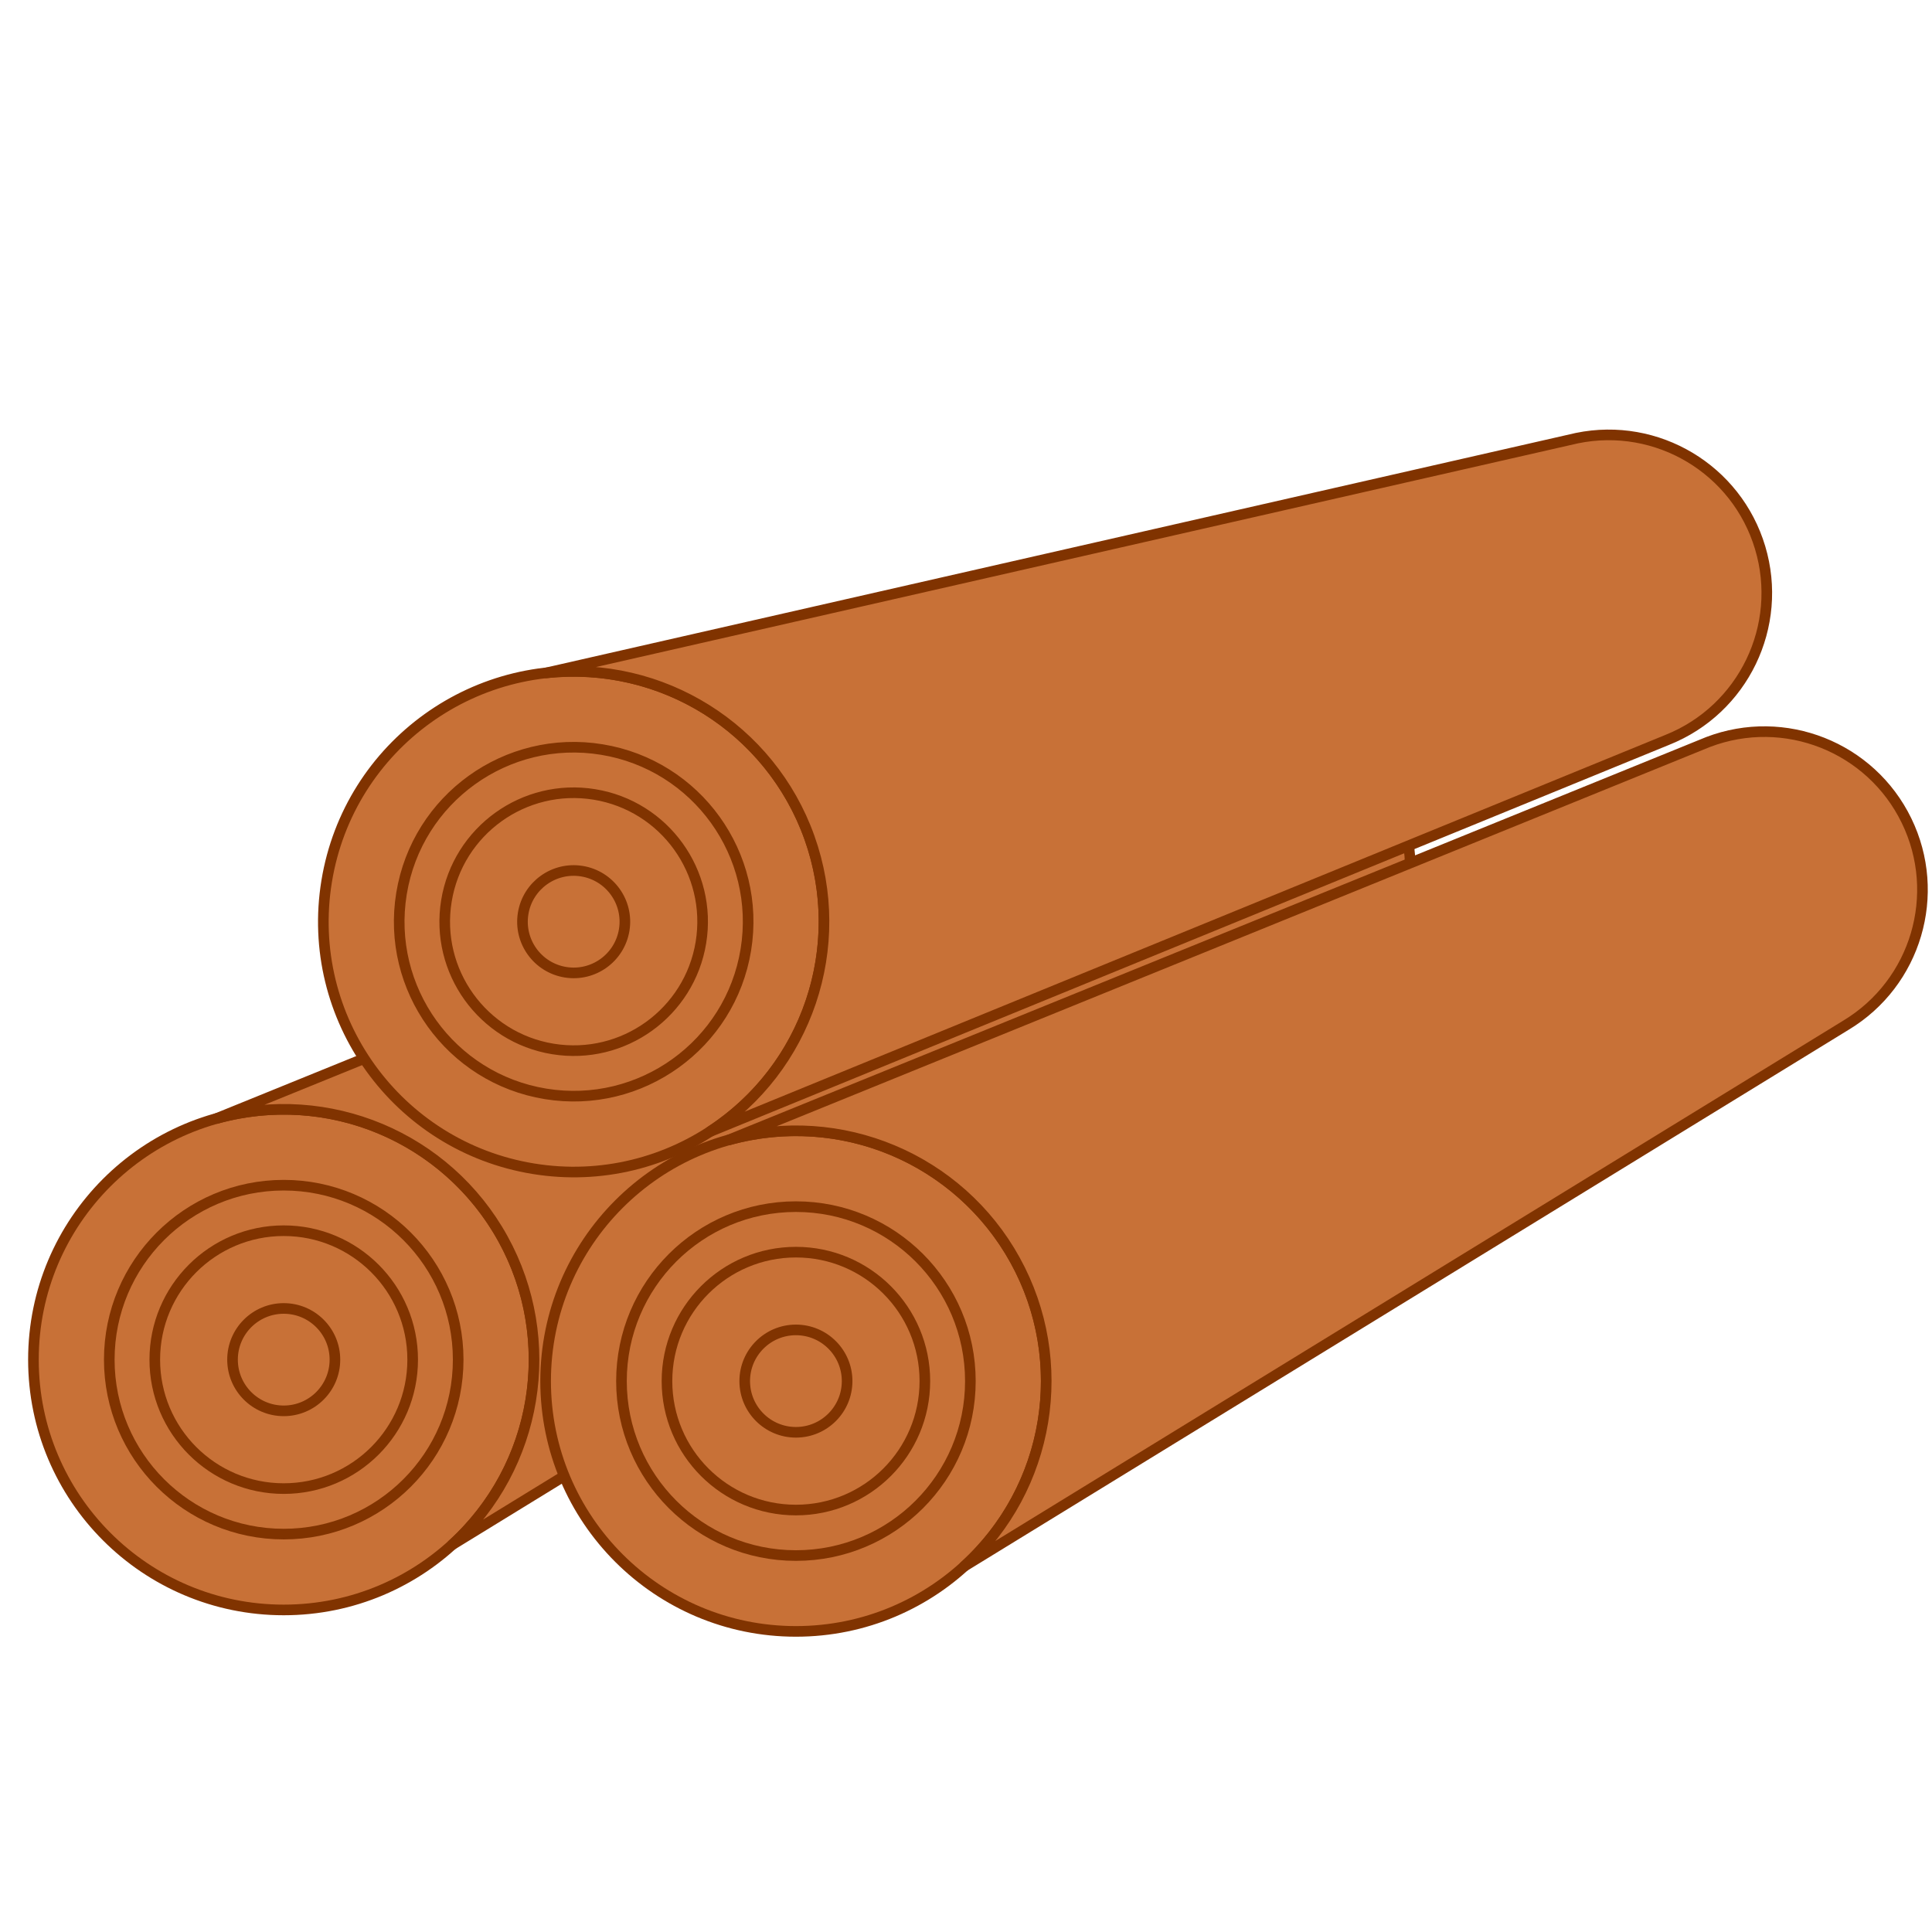
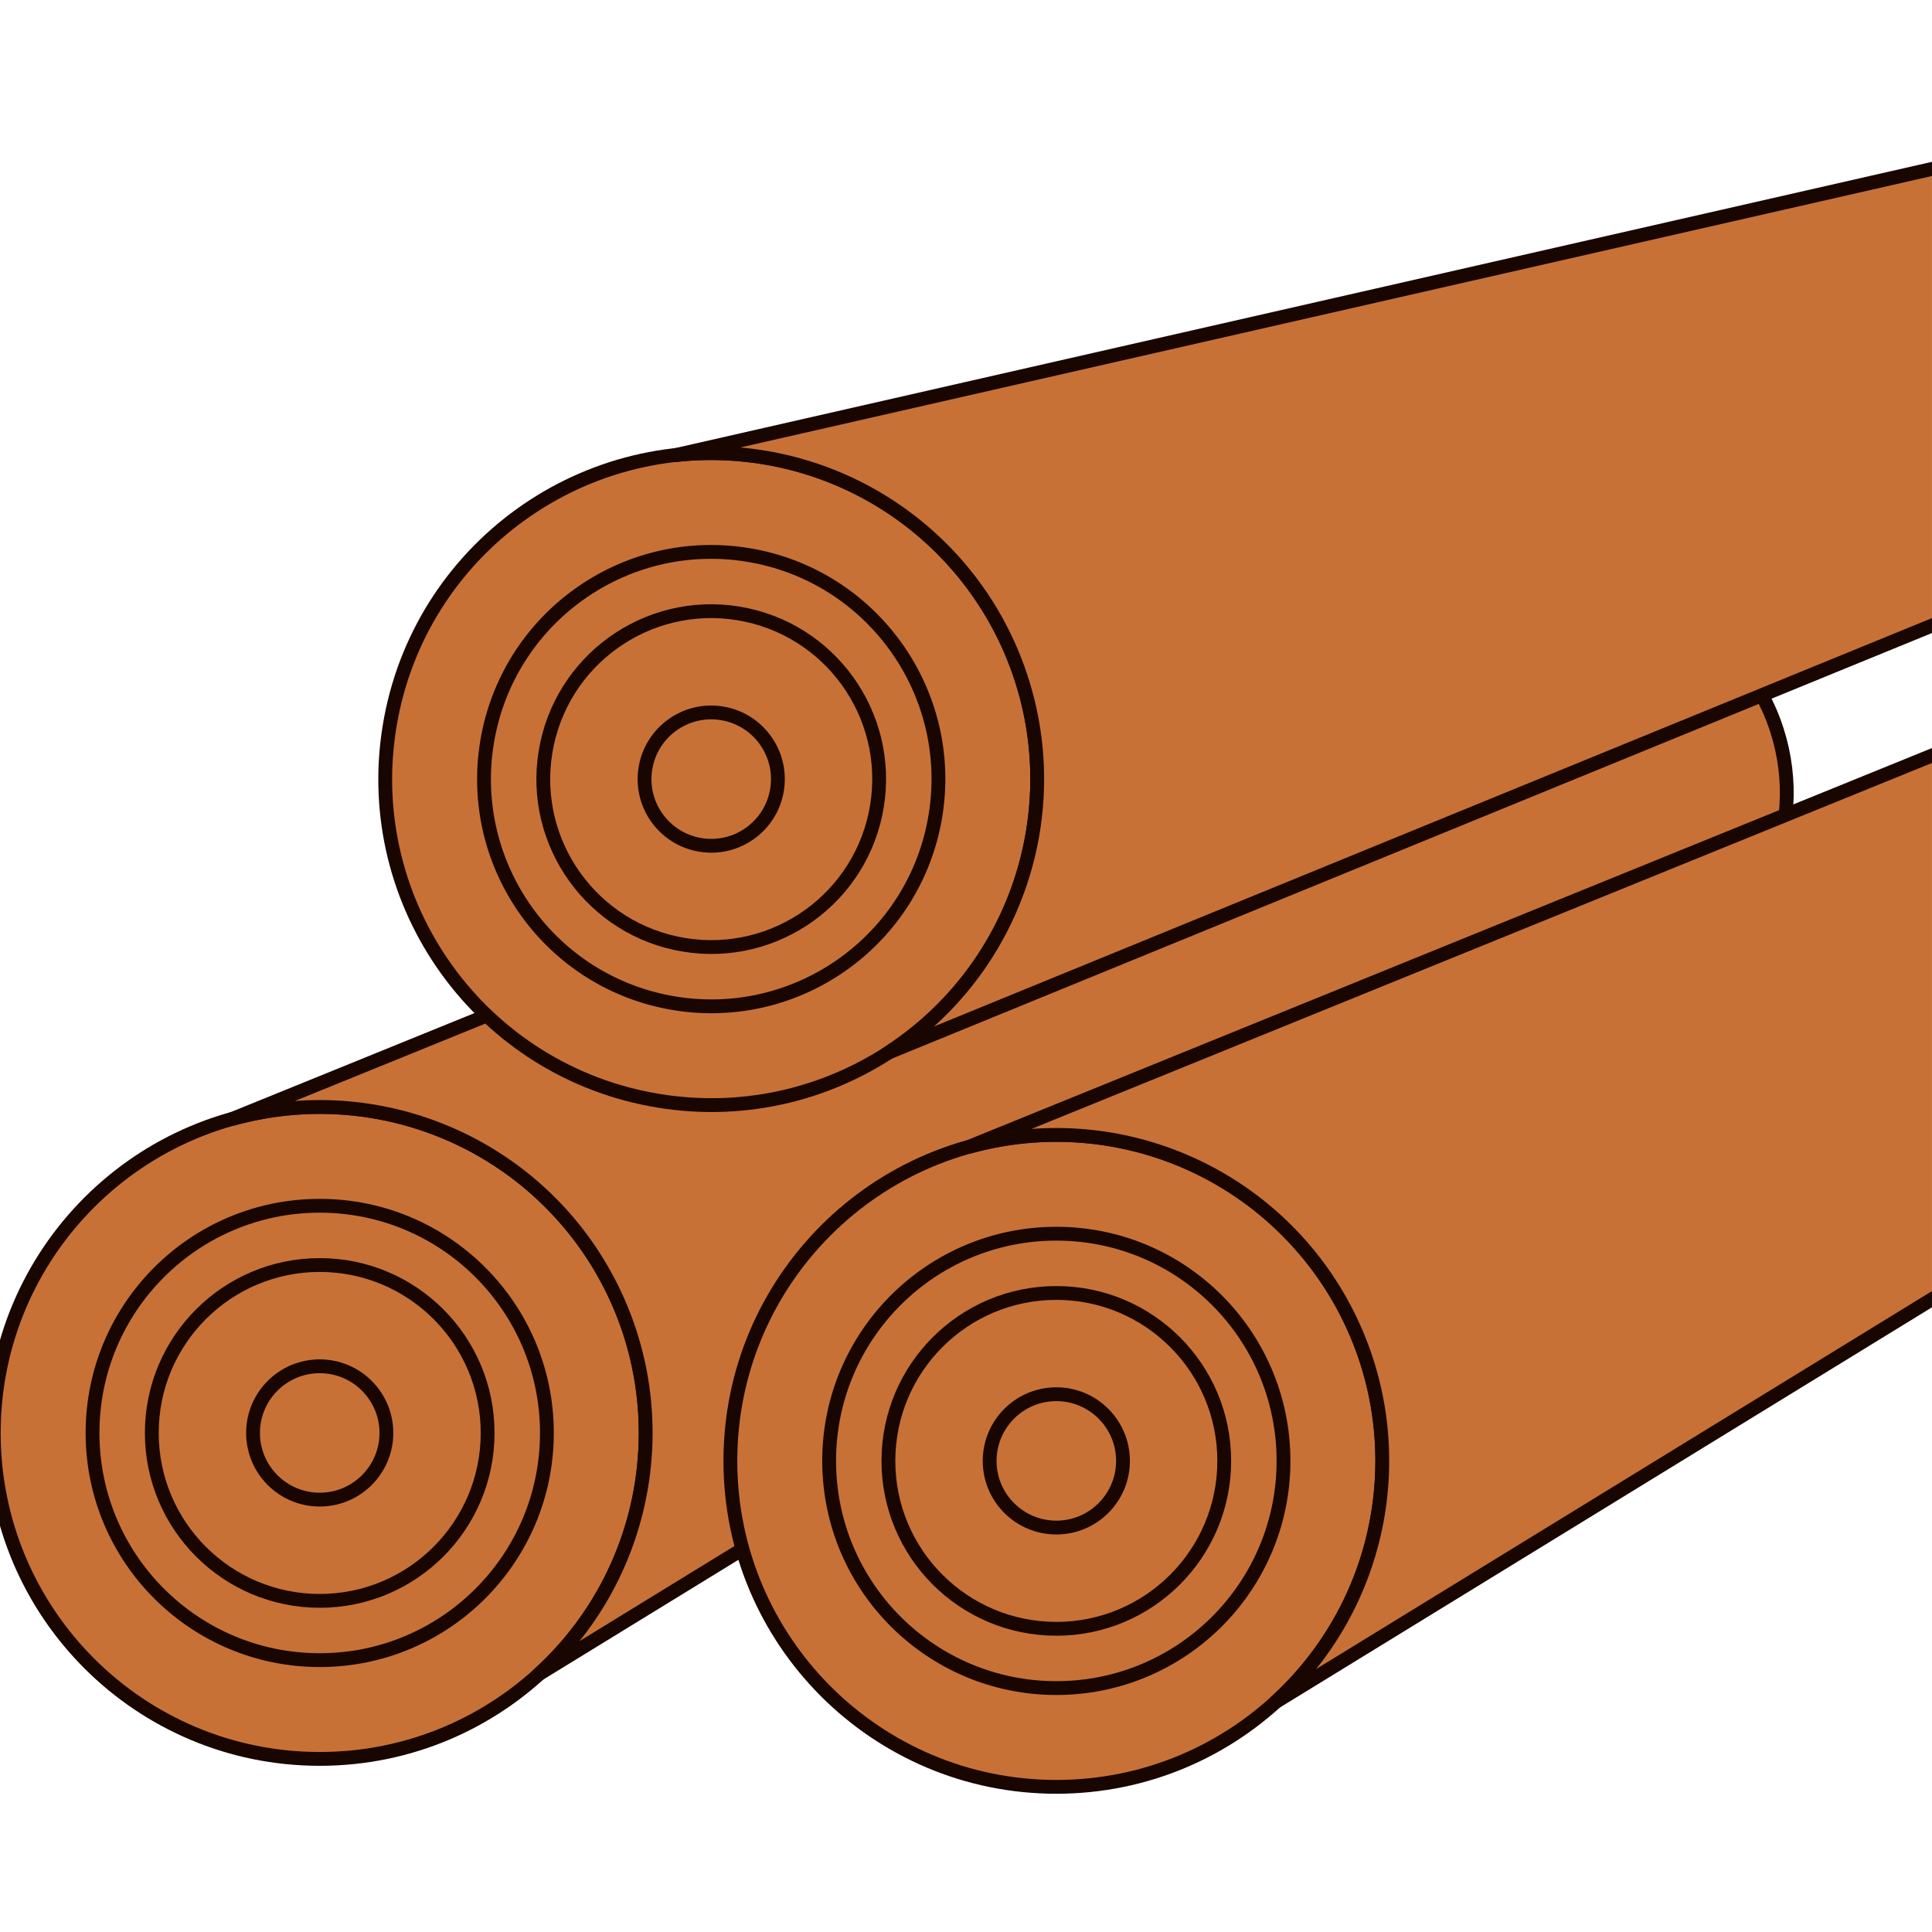
<svg xmlns="http://www.w3.org/2000/svg" width="73.444mm" height="73.445mm" viewBox="0 0 260.235 260.237" id="svg2" version="1.1">
  <defs id="defs4">
-     </defs>
+     <clipPath clipPathUnits="userSpaceOnUse" id="clipPath2464">
+       <rect style="fill:#0b00ce;stroke:#190600;stroke-width:3.543;stroke-linecap:round;stroke-linejoin:round;stroke-opacity:1" id="rect2466" width="260.235" height="260.237" x="103.988" y="100.611" />
+     </clipPath>
+   </defs>
  <g id="layer1" transform="translate(-102.2165,-104.0201)">
-     <g id="g1910" transform="matrix(0.7628433,0,0,0.7628433,22.97243,54.55796)">
-       <g transform="translate(-29.26373,-1.080264)" id="g1866">
-         <circle style="fill:#c87137;fill-opacity:1;stroke:#803300;stroke-width:1.875;stroke-linecap:butt;stroke-linejoin:round;stroke-miterlimit:4;stroke-dasharray:none;stroke-dashoffset:0;stroke-opacity:1" id="path1833" cx="183.243" cy="305.998" r="44.196" />
-         <circle style="fill:#c87137;fill-opacity:1;stroke:#803300;stroke-width:1.875;stroke-linecap:butt;stroke-linejoin:round;stroke-miterlimit:4;stroke-dasharray:none;stroke-dashoffset:0;stroke-opacity:1" id="path1844" cx="183.243" cy="305.998" r="30.804" />
-         <circle style="fill:#c87137;fill-opacity:1;stroke:#803300;stroke-width:1.875;stroke-linecap:butt;stroke-linejoin:round;stroke-miterlimit:4;stroke-dasharray:none;stroke-dashoffset:0;stroke-opacity:1" id="path1846" cx="183.243" cy="305.998" r="22.768" />
-         <circle style="fill:#c87137;fill-opacity:1;stroke:#803300;stroke-width:1.875;stroke-linecap:butt;stroke-linejoin:round;stroke-miterlimit:4;stroke-dasharray:none;stroke-dashoffset:0;stroke-opacity:1" id="path1848" cx="183.243" cy="305.998" r="9.04" />
-         <path id="circle1856" style="fill:#c87137;fill-opacity:1;stroke:#803300;stroke-width:1.875;stroke-linecap:butt;stroke-linejoin:round;stroke-miterlimit:4;stroke-dasharray:none;stroke-dashoffset:0;stroke-opacity:1" d="m 221.925,284.619 c -9.902,-17.915 -30.81,-26.687 -50.53,-21.199 l 172.912,-70.268 c 13.508,-5.144 28.708,0.873 35.036,13.869 6.328,12.996 1.69,28.672 -10.69,36.133 l -155.66,95.529 c 15.138,-13.779 18.833,-36.149 8.931,-54.064 z" />
+     <g id="g2358" transform="translate(-1.771653,3.409012)" clip-path="url(#clipPath2464)">
+       <g transform="matrix(0.9934241,0,0,0.9934241,-34.98465,-10.35836)" id="g1866" style="stroke:#190600;stroke-opacity:1">
+         <circle style="fill:#c87137;fill-opacity:1;stroke:#190600;stroke-width:1.875;stroke-linecap:butt;stroke-linejoin:round;stroke-miterlimit:4;stroke-dasharray:none;stroke-dashoffset:0;stroke-opacity:1" id="path1833" cx="183.243" cy="305.998" r="44.196" />
+         <circle style="fill:#c87137;fill-opacity:1;stroke:#190600;stroke-width:1.875;stroke-linecap:butt;stroke-linejoin:round;stroke-miterlimit:4;stroke-dasharray:none;stroke-dashoffset:0;stroke-opacity:1" id="path1844" cx="183.243" cy="305.998" r="30.804" />
+         <circle style="fill:#c87137;fill-opacity:1;stroke:#190600;stroke-width:1.875;stroke-linecap:butt;stroke-linejoin:round;stroke-miterlimit:4;stroke-dasharray:none;stroke-dashoffset:0;stroke-opacity:1" id="path1846" cx="183.243" cy="305.998" r="22.768" />
+         <circle style="fill:#c87137;fill-opacity:1;stroke:#190600;stroke-width:1.875;stroke-linecap:butt;stroke-linejoin:round;stroke-miterlimit:4;stroke-dasharray:none;stroke-dashoffset:0;stroke-opacity:1" id="path1848" cx="183.243" cy="305.998" r="9.04" />
+         <path id="circle1856" style="fill:#c87137;fill-opacity:1;stroke:#190600;stroke-width:1.875;stroke-linecap:butt;stroke-linejoin:round;stroke-miterlimit:4;stroke-dasharray:none;stroke-dashoffset:0;stroke-opacity:1" d="m 221.925,284.619 c -9.902,-17.915 -30.81,-26.687 -50.53,-21.199 l 172.912,-70.268 c 13.508,-5.144 28.708,0.873 35.036,13.869 6.328,12.996 1.69,28.672 -10.69,36.133 l -155.66,95.529 c 15.138,-13.779 18.833,-36.149 8.931,-54.064 z" />
      </g>
-       <g id="g1878" transform="translate(61.1765,2.707808)">
-         <circle r="44.196" cy="305.998" cx="183.243" id="circle1868" style="fill:#c87137;fill-opacity:1;stroke:#803300;stroke-width:1.875;stroke-linecap:butt;stroke-linejoin:round;stroke-miterlimit:4;stroke-dasharray:none;stroke-dashoffset:0;stroke-opacity:1" />
-         <circle r="30.804" cy="305.998" cx="183.243" id="circle1870" style="fill:#c87137;fill-opacity:1;stroke:#803300;stroke-width:1.875;stroke-linecap:butt;stroke-linejoin:round;stroke-miterlimit:4;stroke-dasharray:none;stroke-dashoffset:0;stroke-opacity:1" />
-         <circle r="22.768" cy="305.998" cx="183.243" id="circle1872" style="fill:#c87137;fill-opacity:1;stroke:#803300;stroke-width:1.875;stroke-linecap:butt;stroke-linejoin:round;stroke-miterlimit:4;stroke-dasharray:none;stroke-dashoffset:0;stroke-opacity:1" />
-         <circle r="9.04" cy="305.998" cx="183.243" id="circle1874" style="fill:#c87137;fill-opacity:1;stroke:#803300;stroke-width:1.875;stroke-linecap:butt;stroke-linejoin:round;stroke-miterlimit:4;stroke-dasharray:none;stroke-dashoffset:0;stroke-opacity:1" />
-         <path d="m 221.925,284.619 c -9.902,-17.915 -30.81,-26.687 -50.53,-21.199 l 172.912,-70.268 c 13.508,-5.144 28.708,0.873 35.036,13.869 6.328,12.996 1.69,28.672 -10.69,36.133 l -155.66,95.529 c 15.138,-13.779 18.833,-36.149 8.931,-54.064 z" style="fill:#c87137;fill-opacity:1;stroke:#803300;stroke-width:1.875;stroke-linecap:butt;stroke-linejoin:round;stroke-miterlimit:4;stroke-dasharray:none;stroke-dashoffset:0;stroke-opacity:1" id="path1876" />
+       <g id="g1878" transform="matrix(0.9934241,0,0,0.9934241,64.23584,-6.595198)" style="stroke:#190600;stroke-opacity:1">
+         <circle r="44.196" cy="305.998" cx="183.243" id="circle1868" style="fill:#c87137;fill-opacity:1;stroke:#190600;stroke-width:1.875;stroke-linecap:butt;stroke-linejoin:round;stroke-miterlimit:4;stroke-dasharray:none;stroke-dashoffset:0;stroke-opacity:1" />
+         <circle r="30.804" cy="305.998" cx="183.243" id="circle1870" style="fill:#c87137;fill-opacity:1;stroke:#190600;stroke-width:1.875;stroke-linecap:butt;stroke-linejoin:round;stroke-miterlimit:4;stroke-dasharray:none;stroke-dashoffset:0;stroke-opacity:1" />
+         <circle r="22.768" cy="305.998" cx="183.243" id="circle1872" style="fill:#c87137;fill-opacity:1;stroke:#190600;stroke-width:1.875;stroke-linecap:butt;stroke-linejoin:round;stroke-miterlimit:4;stroke-dasharray:none;stroke-dashoffset:0;stroke-opacity:1" />
+         <circle r="9.04" cy="305.998" cx="183.243" id="circle1874" style="fill:#c87137;fill-opacity:1;stroke:#190600;stroke-width:1.875;stroke-linecap:butt;stroke-linejoin:round;stroke-miterlimit:4;stroke-dasharray:none;stroke-dashoffset:0;stroke-opacity:1" />
+         <path d="m 221.925,284.619 c -9.902,-17.915 -30.81,-26.687 -50.53,-21.199 l 172.912,-70.268 c 13.508,-5.144 28.708,0.873 35.036,13.869 6.328,12.996 1.69,28.672 -10.69,36.133 l -155.66,95.529 c 15.138,-13.779 18.833,-36.149 8.931,-54.064 z" style="fill:#c87137;fill-opacity:1;stroke:#190600;stroke-width:1.875;stroke-linecap:butt;stroke-linejoin:round;stroke-miterlimit:4;stroke-dasharray:none;stroke-dashoffset:0;stroke-opacity:1" id="path1876" />
      </g>
-       <g transform="rotate(9.28262,677.1289,401.8789)" id="g1890">
-         <circle style="fill:#c87137;fill-opacity:1;stroke:#803300;stroke-width:1.875;stroke-linecap:butt;stroke-linejoin:round;stroke-miterlimit:4;stroke-dasharray:none;stroke-dashoffset:0;stroke-opacity:1" id="circle1880" cx="183.243" cy="305.998" r="44.196" />
-         <circle style="fill:#c87137;fill-opacity:1;stroke:#803300;stroke-width:1.875;stroke-linecap:butt;stroke-linejoin:round;stroke-miterlimit:4;stroke-dasharray:none;stroke-dashoffset:0;stroke-opacity:1" id="circle1882" cx="183.243" cy="305.998" r="30.804" />
-         <circle style="fill:#c87137;fill-opacity:1;stroke:#803300;stroke-width:1.875;stroke-linecap:butt;stroke-linejoin:round;stroke-miterlimit:4;stroke-dasharray:none;stroke-dashoffset:0;stroke-opacity:1" id="circle1884" cx="183.243" cy="305.998" r="22.768" />
-         <circle style="fill:#c87137;fill-opacity:1;stroke:#803300;stroke-width:1.875;stroke-linecap:butt;stroke-linejoin:round;stroke-miterlimit:4;stroke-dasharray:none;stroke-dashoffset:0;stroke-opacity:1" id="circle1886" cx="183.243" cy="305.998" r="9.04" />
-         <path id="path1888" style="fill:#c87137;fill-opacity:1;stroke:#803300;stroke-width:1.875;stroke-linecap:butt;stroke-linejoin:round;stroke-miterlimit:4;stroke-dasharray:none;stroke-dashoffset:0;stroke-opacity:1" d="m 221.925,284.619 c -9.902,-17.915 -30.81,-26.687 -50.53,-21.199 l 172.912,-70.268 c 13.508,-5.144 28.708,0.873 35.036,13.869 6.328,12.996 1.69,28.672 -10.69,36.133 l -155.66,95.529 c 15.138,-13.779 18.833,-36.149 8.931,-54.064 z" />
+       <g transform="matrix(0.9804149,0.1602437,-0.1602437,0.9804149,69.16912,-123.8127)" id="g1890" style="stroke:#190600;stroke-opacity:1">
+         <circle style="fill:#c87137;fill-opacity:1;stroke:#190600;stroke-width:1.875;stroke-linecap:butt;stroke-linejoin:round;stroke-miterlimit:4;stroke-dasharray:none;stroke-dashoffset:0;stroke-opacity:1" id="circle1880" cx="183.243" cy="305.998" r="44.196" />
+         <circle style="fill:#c87137;fill-opacity:1;stroke:#190600;stroke-width:1.875;stroke-linecap:butt;stroke-linejoin:round;stroke-miterlimit:4;stroke-dasharray:none;stroke-dashoffset:0;stroke-opacity:1" id="circle1882" cx="183.243" cy="305.998" r="30.804" />
+         <circle style="fill:#c87137;fill-opacity:1;stroke:#190600;stroke-width:1.875;stroke-linecap:butt;stroke-linejoin:round;stroke-miterlimit:4;stroke-dasharray:none;stroke-dashoffset:0;stroke-opacity:1" id="circle1884" cx="183.243" cy="305.998" r="22.768" />
+         <circle style="fill:#c87137;fill-opacity:1;stroke:#190600;stroke-width:1.875;stroke-linecap:butt;stroke-linejoin:round;stroke-miterlimit:4;stroke-dasharray:none;stroke-dashoffset:0;stroke-opacity:1" id="circle1886" cx="183.243" cy="305.998" r="9.04" />
+         <path id="path1888" style="fill:#c87137;fill-opacity:1;stroke:#190600;stroke-width:1.875;stroke-linecap:butt;stroke-linejoin:round;stroke-miterlimit:4;stroke-dasharray:none;stroke-dashoffset:0;stroke-opacity:1" d="m 221.925,284.619 c -9.902,-17.915 -30.81,-26.687 -50.53,-21.199 l 172.912,-70.268 c 13.508,-5.144 28.708,0.873 35.036,13.869 6.328,12.996 1.69,28.672 -10.69,36.133 l -155.66,95.529 c 15.138,-13.779 18.833,-36.149 8.931,-54.064 z" />
      </g>
    </g>
  </g>
</svg>
